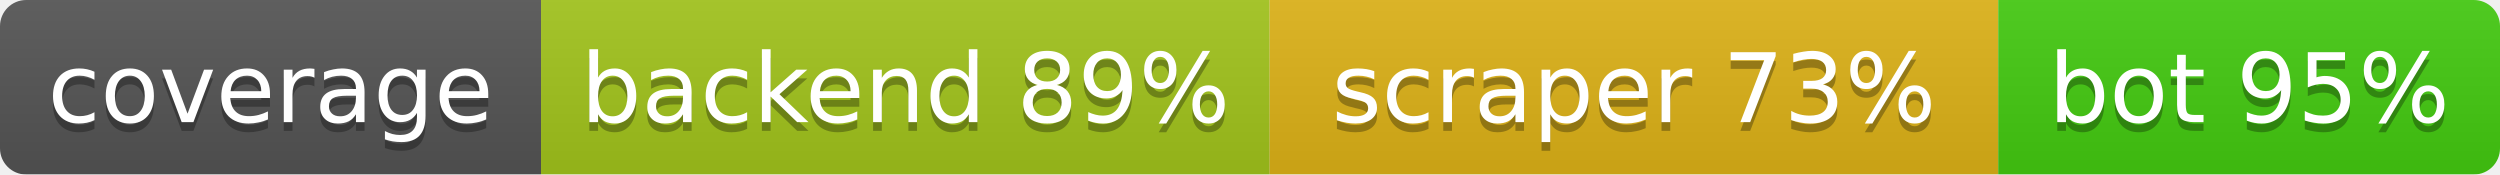
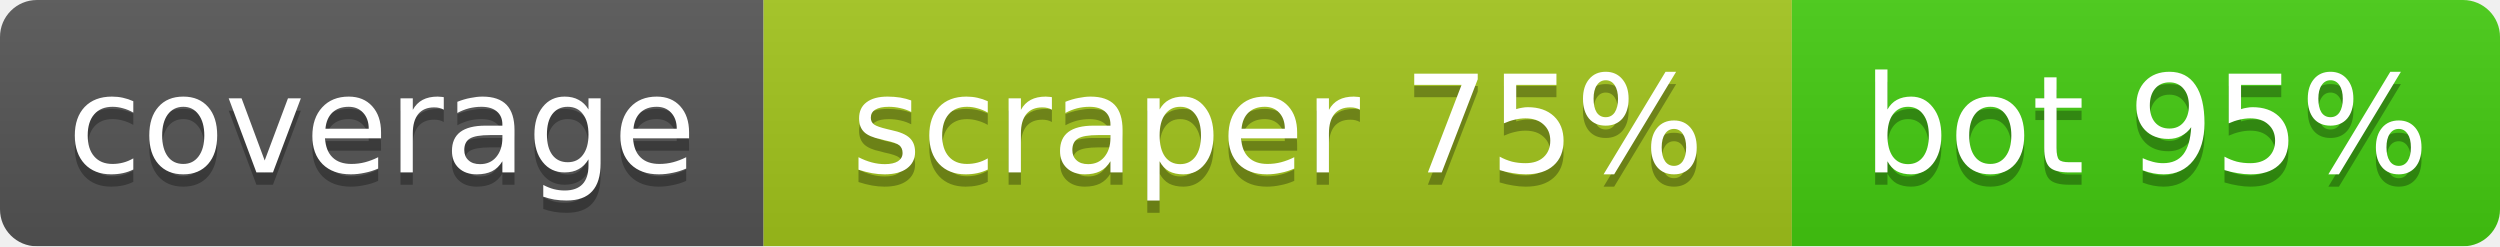
- <svg xmlns="http://www.w3.org/2000/svg" width="286.5" height="20">
+ <svg xmlns="http://www.w3.org/2000/svg" width="203.0" height="20">
  <linearGradient id="b" x2="0" y2="100%">
    <stop offset="0" stop-color="#bbb" stop-opacity=".1" />
    <stop offset="1" stop-opacity=".1" />
  </linearGradient>
  <mask id="a">
-     <rect width="286.5" height="20" rx="3" fill="#fff" />
+     <rect width="203.0" height="20" rx="3" fill="#fff" />
  </mask>
  <g mask="url(#a)">
    <rect width="62.0" height="20" fill="#555" />
    <rect x="62.0" width="83.5" height="20" fill="#a3c51c" />
-     <rect x="145.5" width="83.5" height="20" fill="#dfb317" />
-     <rect x="229.0" width="57.5" height="20" fill="#4c1" />
-     <rect width="286.5" height="20" fill="url(#b)" />
+     <rect x="145.5" width="57.5" height="20" fill="#4c1" />
+     <rect width="203.0" height="20" fill="url(#b)" />
  </g>
  <g fill="#fff" text-anchor="middle" font-family="DejaVu Sans,Verdana,Geneva,sans-serif" font-size="11">
    <text x="31.0" y="15" fill="#010101" fill-opacity=".3">coverage</text>
    <text x="31.0" y="14">coverage</text>
-     <text x="103.75" y="15" fill="#010101" fill-opacity=".3">backend 89%</text>
-     <text x="103.75" y="14">backend 89%</text>
-     <text x="187.25" y="15" fill="#010101" fill-opacity=".3">scraper 73%</text>
-     <text x="187.25" y="14">scraper 73%</text>
-     <text x="257.75" y="15" fill="#010101" fill-opacity=".3">bot 95%</text>
-     <text x="257.75" y="14">bot 95%</text>
+     <text x="103.75" y="15" fill="#010101" fill-opacity=".3">scraper 75%</text>
+     <text x="103.75" y="14">scraper 75%</text>
+     <text x="174.25" y="15" fill="#010101" fill-opacity=".3">bot 95%</text>
+     <text x="174.25" y="14">bot 95%</text>
  </g>
</svg>
